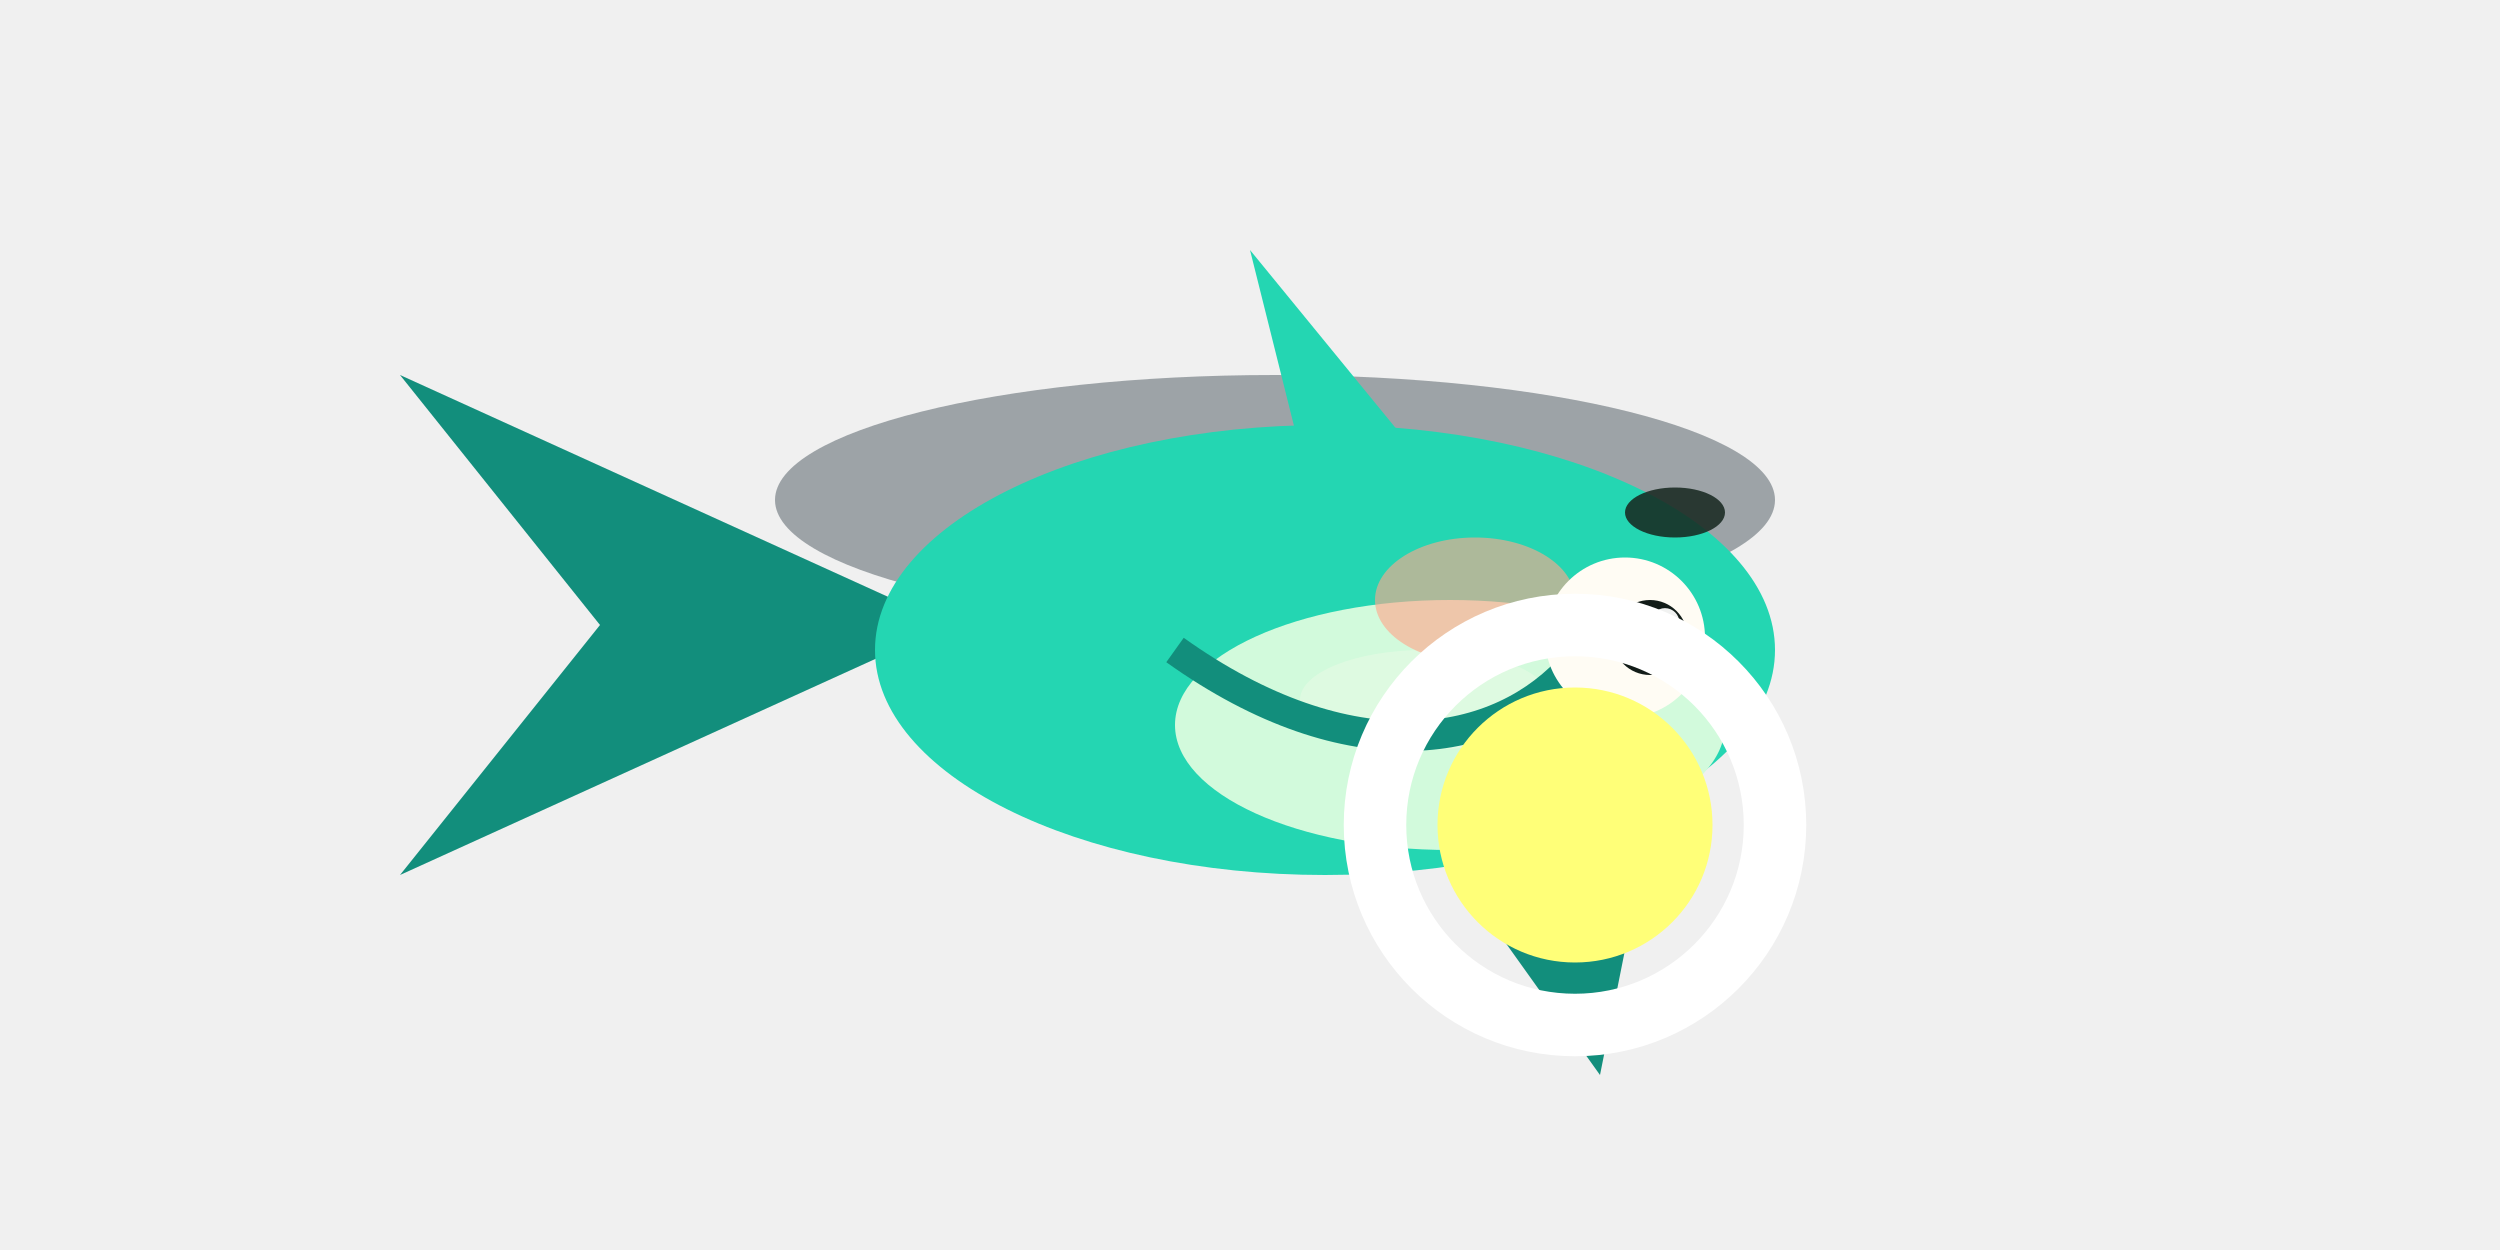
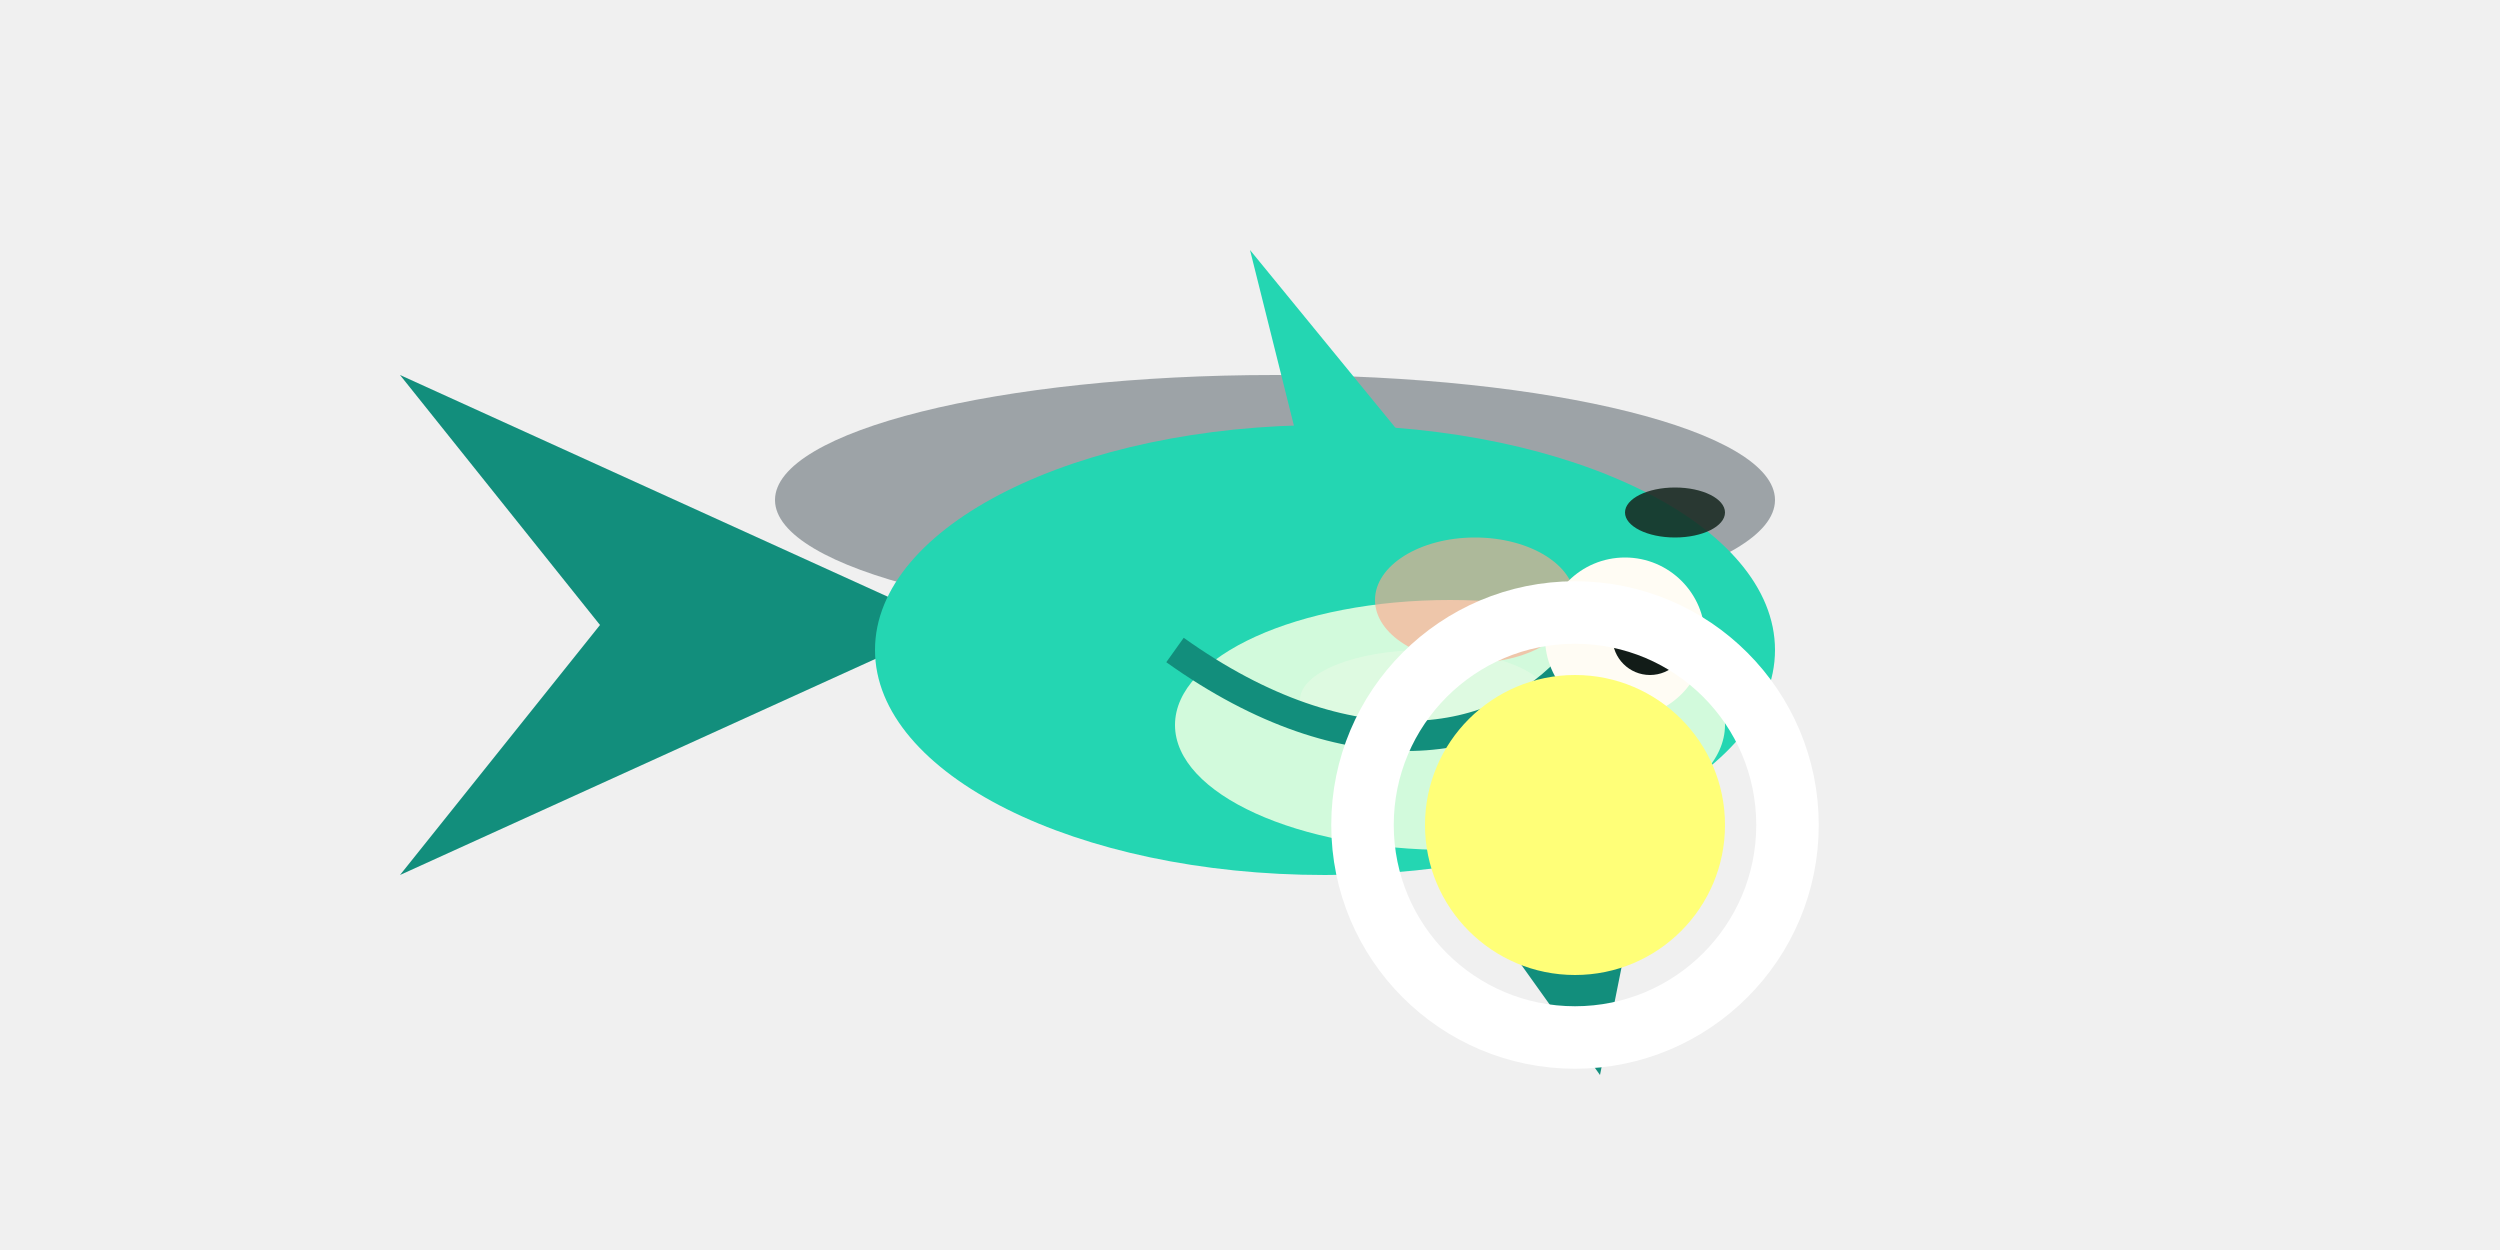
<svg xmlns="http://www.w3.org/2000/svg" viewBox="-80 -50 160 100" width="320" height="160">
  <ellipse cx="2" cy="-10" rx="40" ry="10" fill="rgba(8,24,36,0.353)" />
  <polygon points="-24,0 -68,-20 -52,0 -68,20" fill="#128e7c" />
  <polygon points="8,8 28,36 34,6" fill="#128e7c" />
  <polygon points="6,-6 0,-30 18,-8" fill="#24d6b2" />
  <ellipse cx="6" cy="2" rx="36" ry="18" fill="#24d6b2" />
  <ellipse cx="16" cy="8" rx="22" ry="10" fill="#d2fadc" />
  <ellipse cx="14" cy="6" rx="10" ry="4" fill="rgba(255,252,236,0.275)" />
  <ellipse cx="18" cy="-2" rx="8" ry="5" fill="rgba(255,168,140,0.627)" />
  <path d="M-6 2 C8 12, 20 10, 26 3" fill="none" stroke="#128e7c" stroke-width="2.4" />
  <circle cx="30" cy="1" r="6.4" fill="#fffcf4" />
  <circle cx="32" cy="1" r="3" fill="#121c18" />
  <circle cx="33.2" cy="-0.2" r="1.15" fill="rgba(255,255,255,0.941)" />
  <ellipse cx="34" cy="-9" rx="4" ry="2" fill="rgba(22,40,32,0.863)" />
-   <circle cx="26" cy="16" r="11" fill="#ffff78" />
-   <circle cx="26" cy="16" r="16" fill="none" stroke="#ffffff" stroke-width="5" />
+   <circle cx="26" cy="16" r="12" fill="#ffff78" />
+   <circle cx="26" cy="16" r="17" fill="none" stroke="#ffffff" stroke-width="5" />
</svg>
